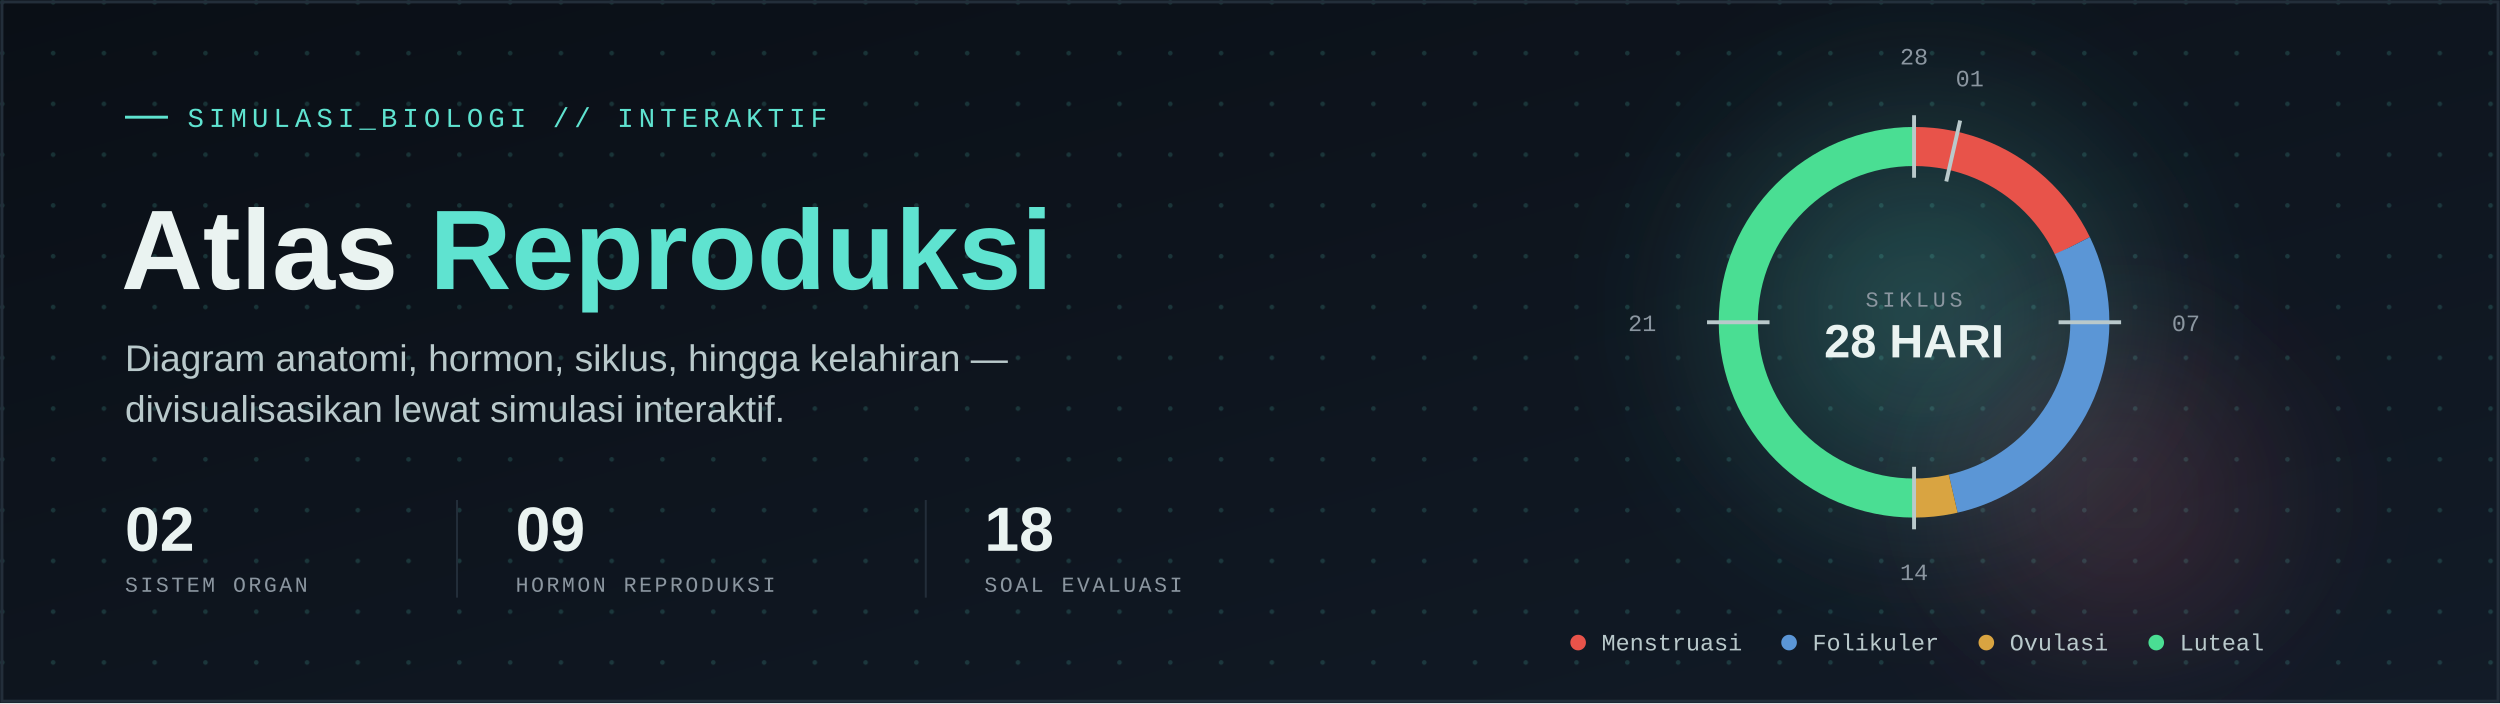
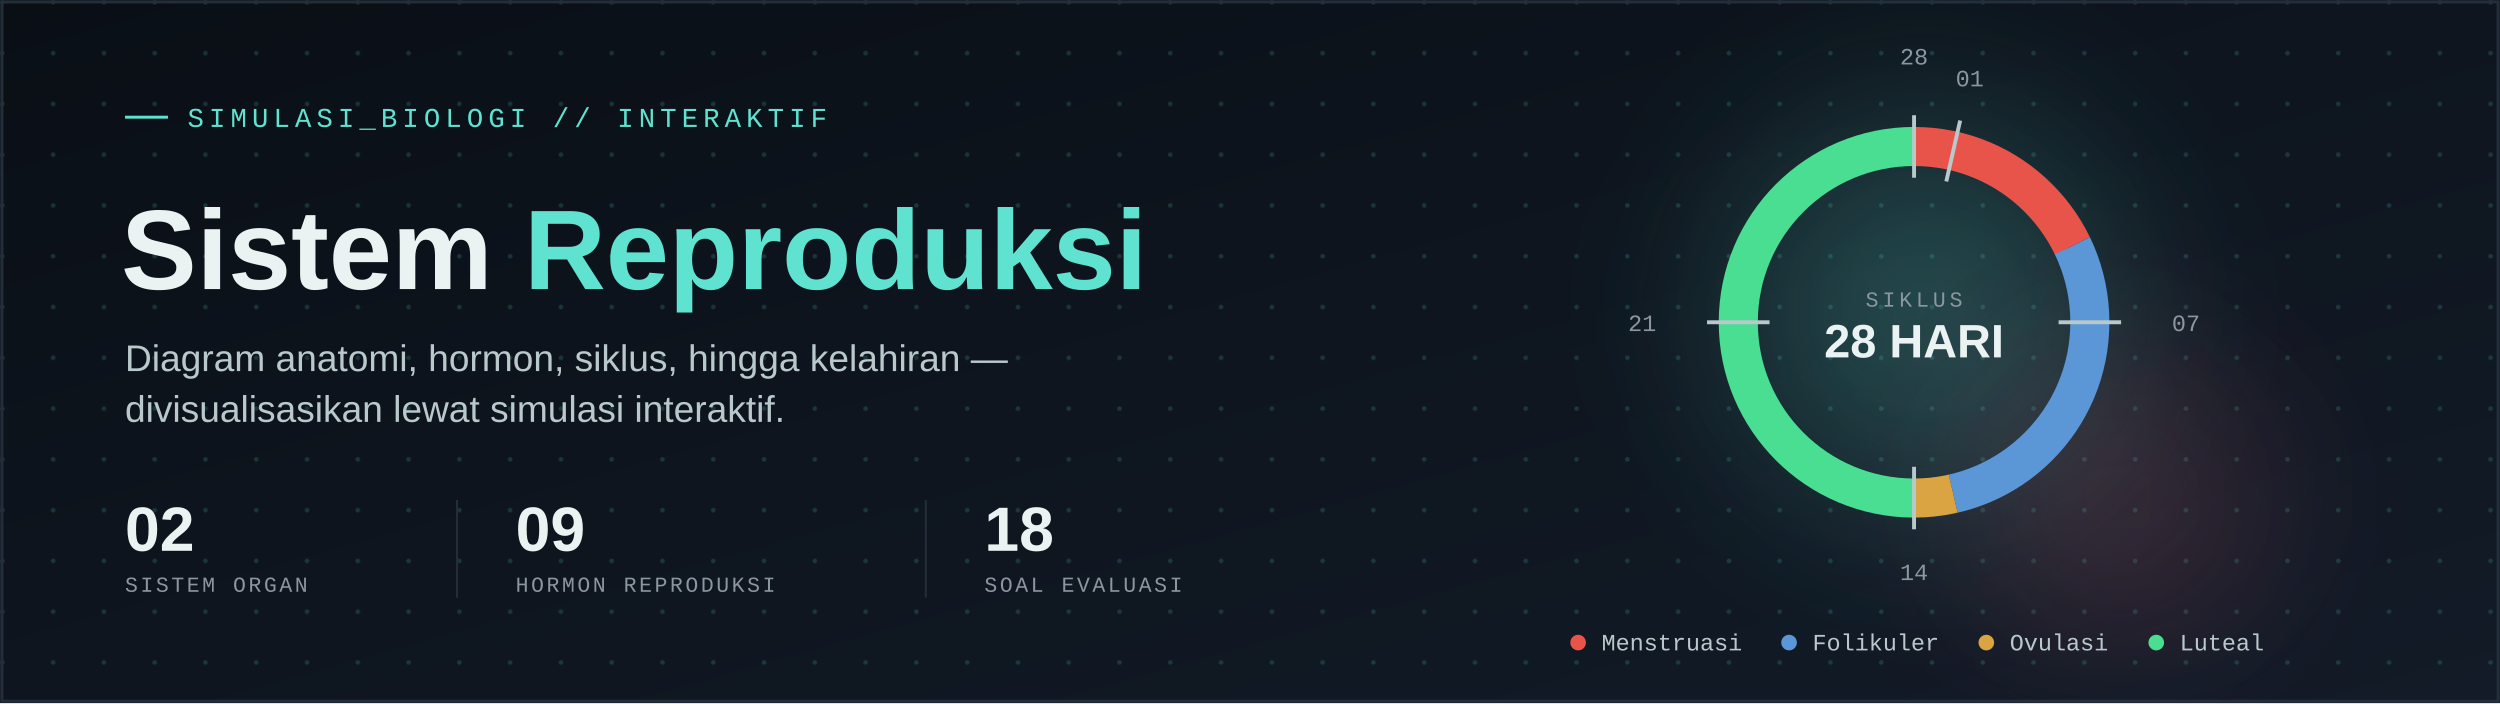
<svg xmlns="http://www.w3.org/2000/svg" viewBox="0 0 1280 360" role="img" aria-labelledby="bannerTitle bannerDesc">
  <defs>
    <linearGradient id="bgGrad" x1="0%" y1="0%" x2="100%" y2="100%">
      <stop offset="0%" stop-color="#0A0F16" />
      <stop offset="100%" stop-color="#121B27" />
    </linearGradient>
    <pattern id="dotGrid" width="26" height="26" patternUnits="userSpaceOnUse">
      <circle cx="1.2" cy="1.2" r="1.2" fill="#5FE3D0" opacity="0.16" />
    </pattern>
    <radialGradient id="glowCyan" cx="50%" cy="50%" r="50%">
      <stop offset="0%" stop-color="#5FE3D0" stop-opacity="0.30" />
      <stop offset="100%" stop-color="#5FE3D0" stop-opacity="0" />
    </radialGradient>
    <radialGradient id="glowRose" cx="50%" cy="50%" r="50%">
      <stop offset="0%" stop-color="#DA6483" stop-opacity="0.22" />
      <stop offset="100%" stop-color="#DA6483" stop-opacity="0" />
    </radialGradient>
    <filter id="blurSoft" x="-60%" y="-60%" width="220%" height="220%">
      <feGaussianBlur stdDeviation="28" />
    </filter>
    <style>
    .mono { font-family: 'IBM Plex Mono','Courier New',monospace; }
    .disp { font-family: 'Space Grotesk','Arial Narrow',Arial,sans-serif; font-weight: 700; }
    .body { font-family: 'IBM Plex Sans','Segoe UI',Arial,sans-serif; }
  </style>
  </defs>
  <rect width="1280" height="360" fill="url(#bgGrad)" />
  <rect width="1280" height="360" fill="url(#dotGrid)" />
  <rect x="1" y="1" width="1278" height="358" fill="none" stroke="#232E3A" stroke-width="1.5" />
  <circle cx="985" cy="160" r="150" fill="url(#glowCyan)" filter="url(#blurSoft)" />
  <circle cx="1085" cy="255" r="120" fill="url(#glowRose)" filter="url(#blurSoft)" />
  <line x1="64" y1="60" x2="86" y2="60" stroke="#5FE3D0" stroke-width="1.5" />
  <text x="96" y="65" class="mono" font-size="14" letter-spacing="2.6" fill="#5FE3D0">SIMULASI_BIOLOGI // INTERAKTIF</text>
-   <text x="62" y="148" class="disp" font-size="58" fill="#EAF3F1">Atlas <tspan fill="#5FE3D0">Reproduksi</tspan>
+   <text x="62" y="148" class="disp" font-size="58" fill="#EAF3F1">Sistem <tspan fill="#5FE3D0">Reproduksi</tspan>
  </text>
  <text x="64" y="190" class="body" font-size="19" fill="#B9C9CB">Diagram anatomi, hormon, siklus, hingga kelahiran —</text>
  <text x="64" y="216" class="body" font-size="19" fill="#B9C9CB">divisualisasikan lewat simulasi interaktif.</text>
  <text x="64" y="282" class="disp" font-size="32" fill="#EAF3F1">02</text>
  <text x="64" y="303" class="mono" font-size="11" letter-spacing="1.3" fill="#8B96A0">SISTEM ORGAN</text>
  <line x1="234" y1="256" x2="234" y2="306" stroke="#232E3A" stroke-width="1" />
  <text x="264" y="282" class="disp" font-size="32" fill="#EAF3F1">09</text>
  <text x="264" y="303" class="mono" font-size="11" letter-spacing="1.3" fill="#8B96A0">HORMON REPRODUKSI</text>
  <line x1="474" y1="256" x2="474" y2="306" stroke="#232E3A" stroke-width="1" />
  <text x="504" y="282" class="disp" font-size="32" fill="#EAF3F1">18</text>
  <text x="504" y="303" class="mono" font-size="11" letter-spacing="1.3" fill="#8B96A0">SOAL EVALUASI</text>
  <g>
    <circle cx="980" cy="165" r="90" fill="none" stroke="#E8534A" stroke-width="20" stroke-dasharray="100.98 464.51" stroke-dashoffset="0" transform="rotate(-90 980 165)" />
    <circle cx="980" cy="165" r="90" fill="none" stroke="#5B96D6" stroke-width="20" stroke-dasharray="161.57 403.92" stroke-dashoffset="-100.98" transform="rotate(-90 980 165)" />
    <circle cx="980" cy="165" r="90" fill="none" stroke="#D9A441" stroke-width="20" stroke-dasharray="20.20 545.29" stroke-dashoffset="-262.55" transform="rotate(-90 980 165)" />
    <circle cx="980" cy="165" r="90" fill="none" stroke="#4ADE93" stroke-width="20" stroke-dasharray="282.74 282.74" stroke-dashoffset="-282.74" transform="rotate(-90 980 165)" />
    <line x1="996.5" y1="92.9" x2="1003.6" y2="61.7" stroke="#B9C9CB" stroke-width="2" />
    <line x1="1054.0" y1="165.0" x2="1086.0" y2="165.0" stroke="#B9C9CB" stroke-width="2" />
    <line x1="980.0" y1="239.0" x2="980.0" y2="271.0" stroke="#B9C9CB" stroke-width="2" />
    <line x1="906.0" y1="165.0" x2="874.0" y2="165.0" stroke="#B9C9CB" stroke-width="2" />
    <line x1="980.0" y1="91.0" x2="980.0" y2="59.0" stroke="#B9C9CB" stroke-width="2" />
    <text x="1008.5" y="44.2" class="mono" font-size="12" fill="#8B96A0" text-anchor="middle">01</text>
    <text x="1112.0" y="169.5" class="mono" font-size="12" fill="#8B96A0" text-anchor="start">07</text>
    <text x="980.0" y="297.0" class="mono" font-size="12" fill="#8B96A0" text-anchor="middle">14</text>
    <text x="848.0" y="169.5" class="mono" font-size="12" fill="#8B96A0" text-anchor="end">21</text>
    <text x="980.0" y="33.0" class="mono" font-size="12" fill="#8B96A0" text-anchor="middle">28</text>
    <text x="980" y="157" class="mono" font-size="11" letter-spacing="2" fill="#8B96A0" text-anchor="middle">SIKLUS</text>
    <text x="980" y="183" class="disp" font-size="24" fill="#EAF3F1" text-anchor="middle">28 HARI</text>
  </g>
  <g class="mono" font-size="12" fill="#B9C9CB">
    <circle cx="808" cy="329" r="4" fill="#E8534A" />
    <text x="820" y="333">Menstruasi</text>
    <circle cx="916" cy="329" r="4" fill="#5B96D6" />
    <text x="928" y="333">Folikuler</text>
    <circle cx="1017" cy="329" r="4" fill="#D9A441" />
    <text x="1029" y="333">Ovulasi</text>
    <circle cx="1104" cy="329" r="4" fill="#4ADE93" />
    <text x="1116" y="333">Luteal</text>
  </g>
</svg>
